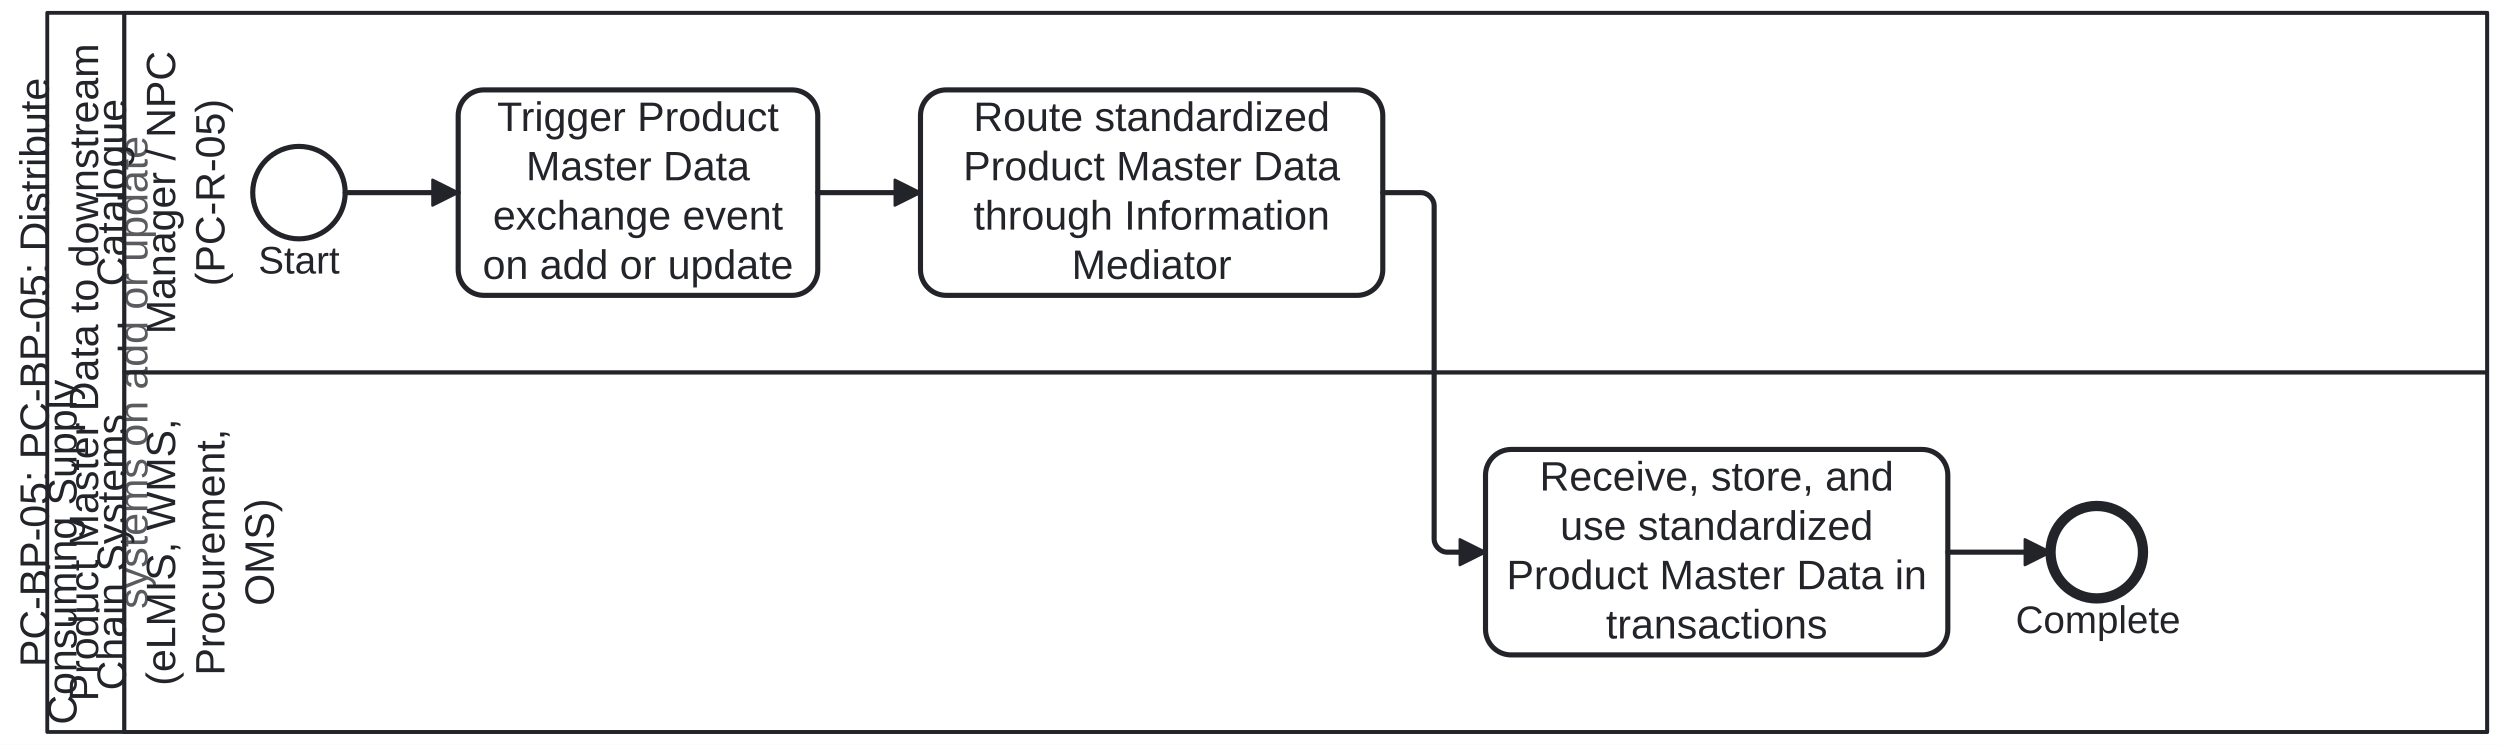
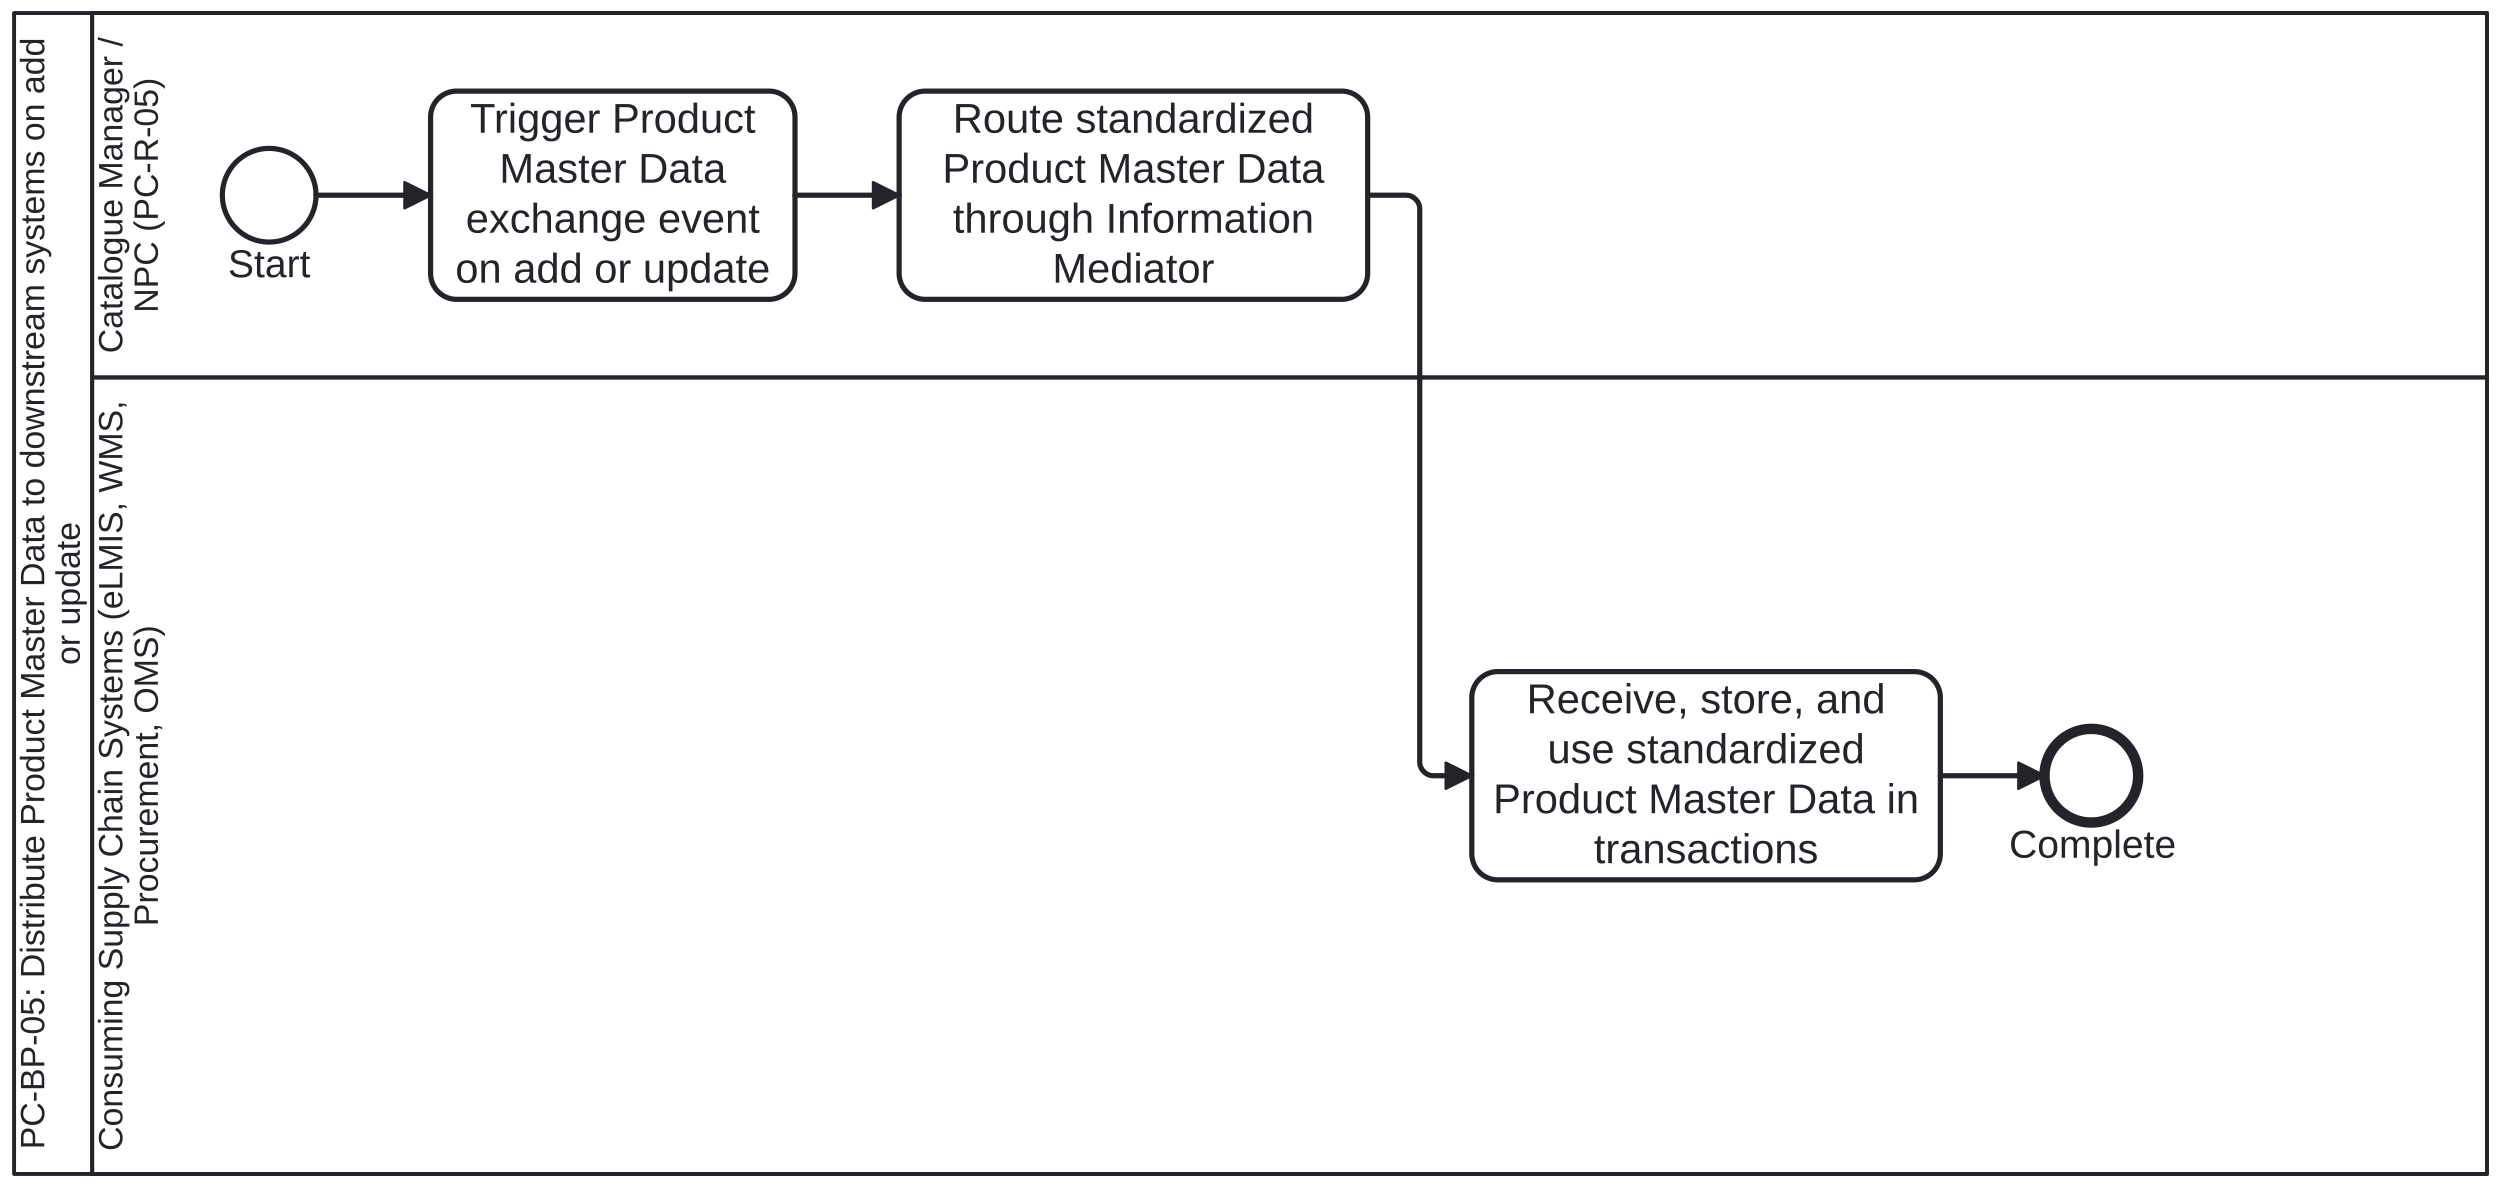
- <svg xmlns="http://www.w3.org/2000/svg" width="100%" style="max-width:100%;height:auto" viewBox="81.6 55 973.4 290" version="1.1">
-   <rect x="81.6" y="55" width="973.4" height="290" fill="#ffffff" />
+ <svg xmlns="http://www.w3.org/2000/svg" width="100%" style="max-width:100%;height:auto" viewBox="94.588 55 960.412 456" version="1.1">
+   <rect x="94.588" y="55" width="960.412" height="456" fill="#ffffff" />
  <g class="djs-group">
    <g class="djs-element djs-shape" data-element-id="Participant_PC_BP_05" style="display: block;" transform="matrix(1 0 0 1 100 60)">
      <g class="djs-visual">
-         <rect x="0" y="0" width="950" height="280" rx="0" ry="0" style="stroke-linecap: round; stroke-linejoin: round; stroke: rgb(34, 36, 42); stroke-width: 1.5px; fill: white; fill-opacity: 0.95;" />
-         <path style="fill: none; stroke-linecap: round; stroke-linejoin: round; stroke: rgb(34, 36, 42); stroke-width: 1.5px;" d="M30,0L30,280" />
-         <text lineHeight="1.2" class="djs-label" style="font-family: Arial, sans-serif; font-size: 16px; font-weight: normal; fill: rgb(34, 36, 42);" transform="matrix(-1.83697e-16 -1 1 -1.83697e-16 0 280)">
-           <tspan x="25.297" y="0.6">PC-BP-05: PC-BP-05: Distribute </tspan>
-           <tspan x="11.945" y="19.8">Product Master Data to downstream </tspan>
-           <tspan x="47.945" y="39">systems on add or update</tspan>
+         <rect x="0" y="0" width="950" height="446" rx="0" ry="0" style="stroke-linecap: round; stroke-linejoin: round; stroke: rgb(34, 36, 42); stroke-width: 1.5px; fill: white; fill-opacity: 0.95;" />
+         <path style="fill: none; stroke-linecap: round; stroke-linejoin: round; stroke: rgb(34, 36, 42); stroke-width: 1.5px;" d="M30,0L30,446" />
+         <text lineHeight="1.05" class="djs-label" transform="matrix(-1.83697e-16 -1 1 -1.83697e-16 0 446)" style="font-family: Arial, sans-serif; font-size: 13px; font-weight: normal; fill: rgb(34, 36, 42);">
+           <tspan x="9.497" y="11.588">PC-BP-05: Distribute Product Master Data to downstream systems on add </tspan>
+           <tspan x="195.534" y="25.238">or update</tspan>
        </text>
      </g>
-       <rect class="djs-hit djs-hit-all" x="0" y="0" width="950" height="280" style="fill: none; stroke-opacity: 0; stroke: white; stroke-width: 15px;" />
+       <rect class="djs-hit djs-hit-all" x="0" y="0" width="950" height="446" style="fill: none; stroke-opacity: 0; stroke: white; stroke-width: 15px;" />
    </g>
    <g class="djs-children">
      <g class="djs-group">
        <g class="djs-element djs-shape" data-element-id="Lane_2" style="display: block;" transform="matrix(1 0 0 1 130 200)">
          <g class="djs-visual">
-             <rect x="0" y="0" width="920" height="140" rx="0" ry="0" style="stroke-linecap: round; stroke-linejoin: round; stroke: rgb(34, 36, 42); stroke-width: 1.5px; fill: white; fill-opacity: 0.25;" />
-             <text lineHeight="1.2" class="djs-label" style="font-family: Arial, sans-serif; font-size: 16px; font-weight: normal; fill: rgb(34, 36, 42);" transform="matrix(-1.83697e-16 -1 1 -1.83697e-16 0 140)">
-               <tspan x="2.852" y="-18.6">Consuming Supply </tspan>
-               <tspan x="16.203" y="0.6">Chain Systems </tspan>
-               <tspan x="17.996" y="19.8">(eLMIS, WMS, </tspan>
-               <tspan x="21.98" y="39">Procurement, </tspan>
-               <tspan x="49.113" y="58.2">OMS)</tspan>
+             <rect x="0" y="0" width="920" height="306" rx="0" ry="0" style="stroke-linecap: round; stroke-linejoin: round; stroke: rgb(34, 36, 42); stroke-width: 1.5px; fill: white; fill-opacity: 0.25;" />
+             <text lineHeight="1.05" class="djs-label" transform="matrix(-1.83697e-16 -1 1 -1.83697e-16 0 306)" style="font-family: Arial, sans-serif; font-size: 13px; font-weight: normal; fill: rgb(34, 36, 42);">
+               <tspan x="8.867" y="11.588">Consuming Supply Chain Systems (eLMIS, WMS, </tspan>
+               <tspan x="95.208" y="25.238">Procurement, OMS)</tspan>
            </text>
          </g>
-           <rect class="djs-hit djs-hit-all" x="0" y="0" width="920" height="140" style="fill: none; stroke-opacity: 0; stroke: white; stroke-width: 15px;" />
+           <rect class="djs-hit djs-hit-all" x="0" y="0" width="920" height="306" style="fill: none; stroke-opacity: 0; stroke: white; stroke-width: 15px;" />
        </g>
      </g>
      <g class="djs-group">
        <g class="djs-element djs-shape" data-element-id="Lane_1" style="display: block;" transform="matrix(1 0 0 1 130 60)">
          <g class="djs-visual">
            <rect x="0" y="0" width="920" height="140" rx="0" ry="0" style="stroke-linecap: round; stroke-linejoin: round; stroke: rgb(34, 36, 42); stroke-width: 1.5px; fill: white; fill-opacity: 0.25;" />
-             <text lineHeight="1.2" class="djs-label" style="font-family: Arial, sans-serif; font-size: 16px; font-weight: normal; fill: rgb(34, 36, 42);" transform="matrix(-1.83697e-16 -1 1 -1.83697e-16 0 140)">
-               <tspan x="33.527" y="0.6">Catalogue </tspan>
-               <tspan x="14.867" y="19.8">Manager / NPC </tspan>
-               <tspan x="33.555" y="39">(PC-R-05)</tspan>
+             <text lineHeight="1.05" class="djs-label" transform="matrix(-1.83697e-16 -1 1 -1.83697e-16 0 140)" style="font-family: Arial, sans-serif; font-size: 13px; font-weight: normal; fill: rgb(34, 36, 42);">
+               <tspan x="9.294" y="11.588">Catalogue Manager / </tspan>
+               <tspan x="24.859" y="25.238">NPC (PC-R-05)</tspan>
            </text>
          </g>
          <rect class="djs-hit djs-hit-all" x="0" y="0" width="920" height="140" style="fill: none; stroke-opacity: 0; stroke: white; stroke-width: 15px;" />
        </g>
      </g>
      <g class="djs-group">
        <g class="djs-element djs-shape" data-element-id="StartEvent_1" style="display: block;" transform="matrix(1 0 0 1 180 112)">
          <g class="djs-visual">
            <circle cx="18" cy="18" r="18" style="stroke-linecap: round; stroke-linejoin: round; stroke: rgb(34, 36, 42); stroke-width: 2px; fill: white; fill-opacity: 0.95;" />
          </g>
          <rect class="djs-hit djs-hit-all" x="0" y="0" width="36" height="36" style="fill: none; stroke-opacity: 0; stroke: white; stroke-width: 15px;" />
        </g>
      </g>
      <g class="djs-group">
        <g class="djs-element djs-shape" data-element-id="StartEvent_1_label" style="display: block;" transform="matrix(1 0 0 1 182 148)">
          <g class="djs-visual">
            <text lineHeight="1.2" class="djs-label" style="font-family: Arial, sans-serif; font-size: 15px; font-weight: normal; fill: rgb(34, 36, 42);">
              <tspan x="0.161" y="13.5">Start</tspan>
            </text>
          </g>
          <rect class="djs-hit djs-hit-all" x="0" y="0" width="32" height="18" style="fill: none; stroke-opacity: 0; stroke: white; stroke-width: 15px;" />
        </g>
      </g>
      <g class="djs-group">
        <g class="djs-element djs-shape" data-element-id="Task_1" style="display: block;" transform="matrix(1 0 0 1 260 90)">
          <g class="djs-visual">
            <rect x="0" y="0" width="140" height="80" rx="10" ry="10" style="stroke-linecap: round; stroke-linejoin: round; stroke: rgb(34, 36, 42); stroke-width: 2px; fill: white; fill-opacity: 0.95;" />
            <text lineHeight="1.2" class="djs-label" style="font-family: Arial, sans-serif; font-size: 16px; font-weight: normal; fill: rgb(34, 36, 42);">
              <tspan x="15.164" y="16">Trigger Product </tspan>
              <tspan x="26.43" y="35.2">Master Data </tspan>
              <tspan x="13.512" y="54.4">exchange event </tspan>
              <tspan x="9.504" y="73.6">on add or update</tspan>
            </text>
          </g>
          <rect class="djs-hit djs-hit-all" x="0" y="0" width="140" height="80" style="fill: none; stroke-opacity: 0; stroke: white; stroke-width: 15px;" />
        </g>
      </g>
      <g class="djs-group">
        <g class="djs-element djs-shape" data-element-id="Task_2" style="display: block;" transform="matrix(1 0 0 1 440 90)">
          <g class="djs-visual">
            <rect x="0" y="0" width="180" height="80" rx="10" ry="10" style="stroke-linecap: round; stroke-linejoin: round; stroke: rgb(34, 36, 42); stroke-width: 2px; fill: white; fill-opacity: 0.95;" />
            <text lineHeight="1.2" class="djs-label" style="font-family: Arial, sans-serif; font-size: 16px; font-weight: normal; fill: rgb(34, 36, 42);">
              <tspan x="20.621" y="16">Route standardized </tspan>
              <tspan x="16.637" y="35.2">Product Master Data </tspan>
              <tspan x="20.625" y="54.4">through Information </tspan>
              <tspan x="58.875" y="73.6">Mediator</tspan>
            </text>
          </g>
          <rect class="djs-hit djs-hit-all" x="0" y="0" width="180" height="80" style="fill: none; stroke-opacity: 0; stroke: white; stroke-width: 15px;" />
        </g>
      </g>
      <g class="djs-group">
-         <g class="djs-element djs-shape" data-element-id="Task_3" style="display: block;" transform="matrix(1 0 0 1 660 230)">
+         <g class="djs-element djs-shape" data-element-id="Task_3" style="display: block;" transform="matrix(1 0 0 1 660 313)">
          <g class="djs-visual">
            <rect x="0" y="0" width="180" height="80" rx="10" ry="10" style="stroke-linecap: round; stroke-linejoin: round; stroke: rgb(34, 36, 42); stroke-width: 2px; fill: white; fill-opacity: 0.95;" />
            <text lineHeight="1.2" class="djs-label" style="font-family: Arial, sans-serif; font-size: 16px; font-weight: normal; fill: rgb(34, 36, 42);">
              <tspan x="21.074" y="16">Receive, store, and </tspan>
              <tspan x="29.07" y="35.2">use standardized </tspan>
              <tspan x="8.188" y="54.4">Product Master Data in</tspan>
              <tspan x="46.867" y="73.6">transactions</tspan>
            </text>
          </g>
          <rect class="djs-hit djs-hit-all" x="0" y="0" width="180" height="80" style="fill: none; stroke-opacity: 0; stroke: white; stroke-width: 15px;" />
        </g>
      </g>
      <g class="djs-group">
-         <g class="djs-element djs-shape" data-element-id="EndEvent_1" style="display: block;" transform="matrix(1 0 0 1 880 252)">
+         <g class="djs-element djs-shape" data-element-id="EndEvent_1" style="display: block;" transform="matrix(1 0 0 1 880 335)">
          <g class="djs-visual">
            <circle cx="18" cy="18" r="18" style="stroke-linecap: round; stroke-linejoin: round; stroke: rgb(34, 36, 42); stroke-width: 4px; fill: white; fill-opacity: 0.95;" />
          </g>
          <rect class="djs-hit djs-hit-all" x="0" y="0" width="36" height="36" style="fill: none; stroke-opacity: 0; stroke: white; stroke-width: 15px;" />
        </g>
      </g>
      <g class="djs-group">
-         <g class="djs-element djs-shape" data-element-id="EndEvent_1_label" style="display: block;" transform="matrix(1 0 0 1 866 288)">
+         <g class="djs-element djs-shape" data-element-id="EndEvent_1_label" style="display: block;" transform="matrix(1 0 0 1 866 371)">
          <g class="djs-visual">
            <text lineHeight="1.2" class="djs-label" style="font-family: Arial, sans-serif; font-size: 15px; font-weight: normal; fill: rgb(34, 36, 42);">
              <tspan x="0.402" y="13.5">Complete</tspan>
            </text>
          </g>
          <rect class="djs-hit djs-hit-all" x="0" y="0" width="65" height="18" style="fill: none; stroke-opacity: 0; stroke: white; stroke-width: 15px;" />
        </g>
      </g>
      <g class="djs-group">
        <g class="djs-element djs-connection" data-element-id="Flow_0" style="display: block;">
          <g class="djs-visual">
            <defs>
              <marker id="bpmn-marker-1" viewBox="0 0 20 20" refX="11" refY="10" markerWidth="10" markerHeight="10" orient="auto">
                <path d="M 1 5 L 11 10 L 1 15 Z" style="stroke-linecap: round; stroke-linejoin: round; stroke: rgb(34, 36, 42); stroke-width: 1px; fill: rgb(34, 36, 42);" />
              </marker>
            </defs>
            <path data-corner-radius="5" style="fill: none; stroke-linecap: round; stroke-linejoin: round; stroke: rgb(34, 36, 42); stroke-width: 2px; marker-end: url('#bpmn-marker-1');" d="M216,130L260,130" />
          </g>
          <path d="M216,130L260,130" class="djs-hit djs-hit-stroke" style="fill: none; stroke-opacity: 0; stroke: white; stroke-width: 15px;" />
        </g>
      </g>
      <g class="djs-group">
        <g class="djs-element djs-connection" data-element-id="Flow_1" style="display: block;">
          <g class="djs-visual">
            <defs>
              <marker id="bpmn-marker-2" viewBox="0 0 20 20" refX="11" refY="10" markerWidth="10" markerHeight="10" orient="auto">
                <path d="M 1 5 L 11 10 L 1 15 Z" style="stroke-linecap: round; stroke-linejoin: round; stroke: rgb(34, 36, 42); stroke-width: 1px; fill: rgb(34, 36, 42);" />
              </marker>
            </defs>
            <path data-corner-radius="5" style="fill: none; stroke-linecap: round; stroke-linejoin: round; stroke: rgb(34, 36, 42); stroke-width: 2px; marker-end: url('#bpmn-marker-2');" d="M400,130L440,130" />
          </g>
          <path d="M400,130L440,130" class="djs-hit djs-hit-stroke" style="fill: none; stroke-opacity: 0; stroke: white; stroke-width: 15px;" />
        </g>
      </g>
      <g class="djs-group">
        <g class="djs-element djs-connection" data-element-id="Flow_2" style="display: block;">
          <g class="djs-visual">
            <defs>
              <marker id="bpmn-marker-3" viewBox="0 0 20 20" refX="11" refY="10" markerWidth="10" markerHeight="10" orient="auto">
                <path d="M 1 5 L 11 10 L 1 15 Z" style="stroke-linecap: round; stroke-linejoin: round; stroke: rgb(34, 36, 42); stroke-width: 1px; fill: rgb(34, 36, 42);" />
              </marker>
            </defs>
-             <path data-corner-radius="5" style="fill: none; stroke-linecap: round; stroke-linejoin: round; stroke: rgb(34, 36, 42); stroke-width: 2px; marker-end: url('#bpmn-marker-3');" d="M620,130L635,130C637.5,130,640,132.5,640,135L640,265C640,267.5,642.5,270,645,270L660,270" />
+             <path data-corner-radius="5" style="fill: none; stroke-linecap: round; stroke-linejoin: round; stroke: rgb(34, 36, 42); stroke-width: 2px; marker-end: url('#bpmn-marker-3');" d="M620,130L635,130C637.5,130,640,132.5,640,135L640,348C640,350.5,642.5,353,645,353L660,353" />
          </g>
-           <path d="M620,130L640,130L640,270L660,270" class="djs-hit djs-hit-stroke" style="fill: none; stroke-opacity: 0; stroke: white; stroke-width: 15px;" />
+           <path d="M620,130L640,130L640,353L660,353" class="djs-hit djs-hit-stroke" style="fill: none; stroke-opacity: 0; stroke: white; stroke-width: 15px;" />
        </g>
      </g>
      <g class="djs-group">
        <g class="djs-element djs-connection" data-element-id="Flow_3" style="display: block;">
          <g class="djs-visual">
            <defs>
              <marker id="bpmn-marker-4" viewBox="0 0 20 20" refX="11" refY="10" markerWidth="10" markerHeight="10" orient="auto">
                <path d="M 1 5 L 11 10 L 1 15 Z" style="stroke-linecap: round; stroke-linejoin: round; stroke: rgb(34, 36, 42); stroke-width: 1px; fill: rgb(34, 36, 42);" />
              </marker>
            </defs>
-             <path data-corner-radius="5" style="fill: none; stroke-linecap: round; stroke-linejoin: round; stroke: rgb(34, 36, 42); stroke-width: 2px; marker-end: url('#bpmn-marker-4');" d="M840,270L880,270" />
+             <path data-corner-radius="5" style="fill: none; stroke-linecap: round; stroke-linejoin: round; stroke: rgb(34, 36, 42); stroke-width: 2px; marker-end: url('#bpmn-marker-4');" d="M840,353L880,353" />
          </g>
-           <path d="M840,270L880,270" class="djs-hit djs-hit-stroke" style="fill: none; stroke-opacity: 0; stroke: white; stroke-width: 15px;" />
+           <path d="M840,353L880,353" class="djs-hit djs-hit-stroke" style="fill: none; stroke-opacity: 0; stroke: white; stroke-width: 15px;" />
        </g>
      </g>
    </g>
  </g>
</svg>
